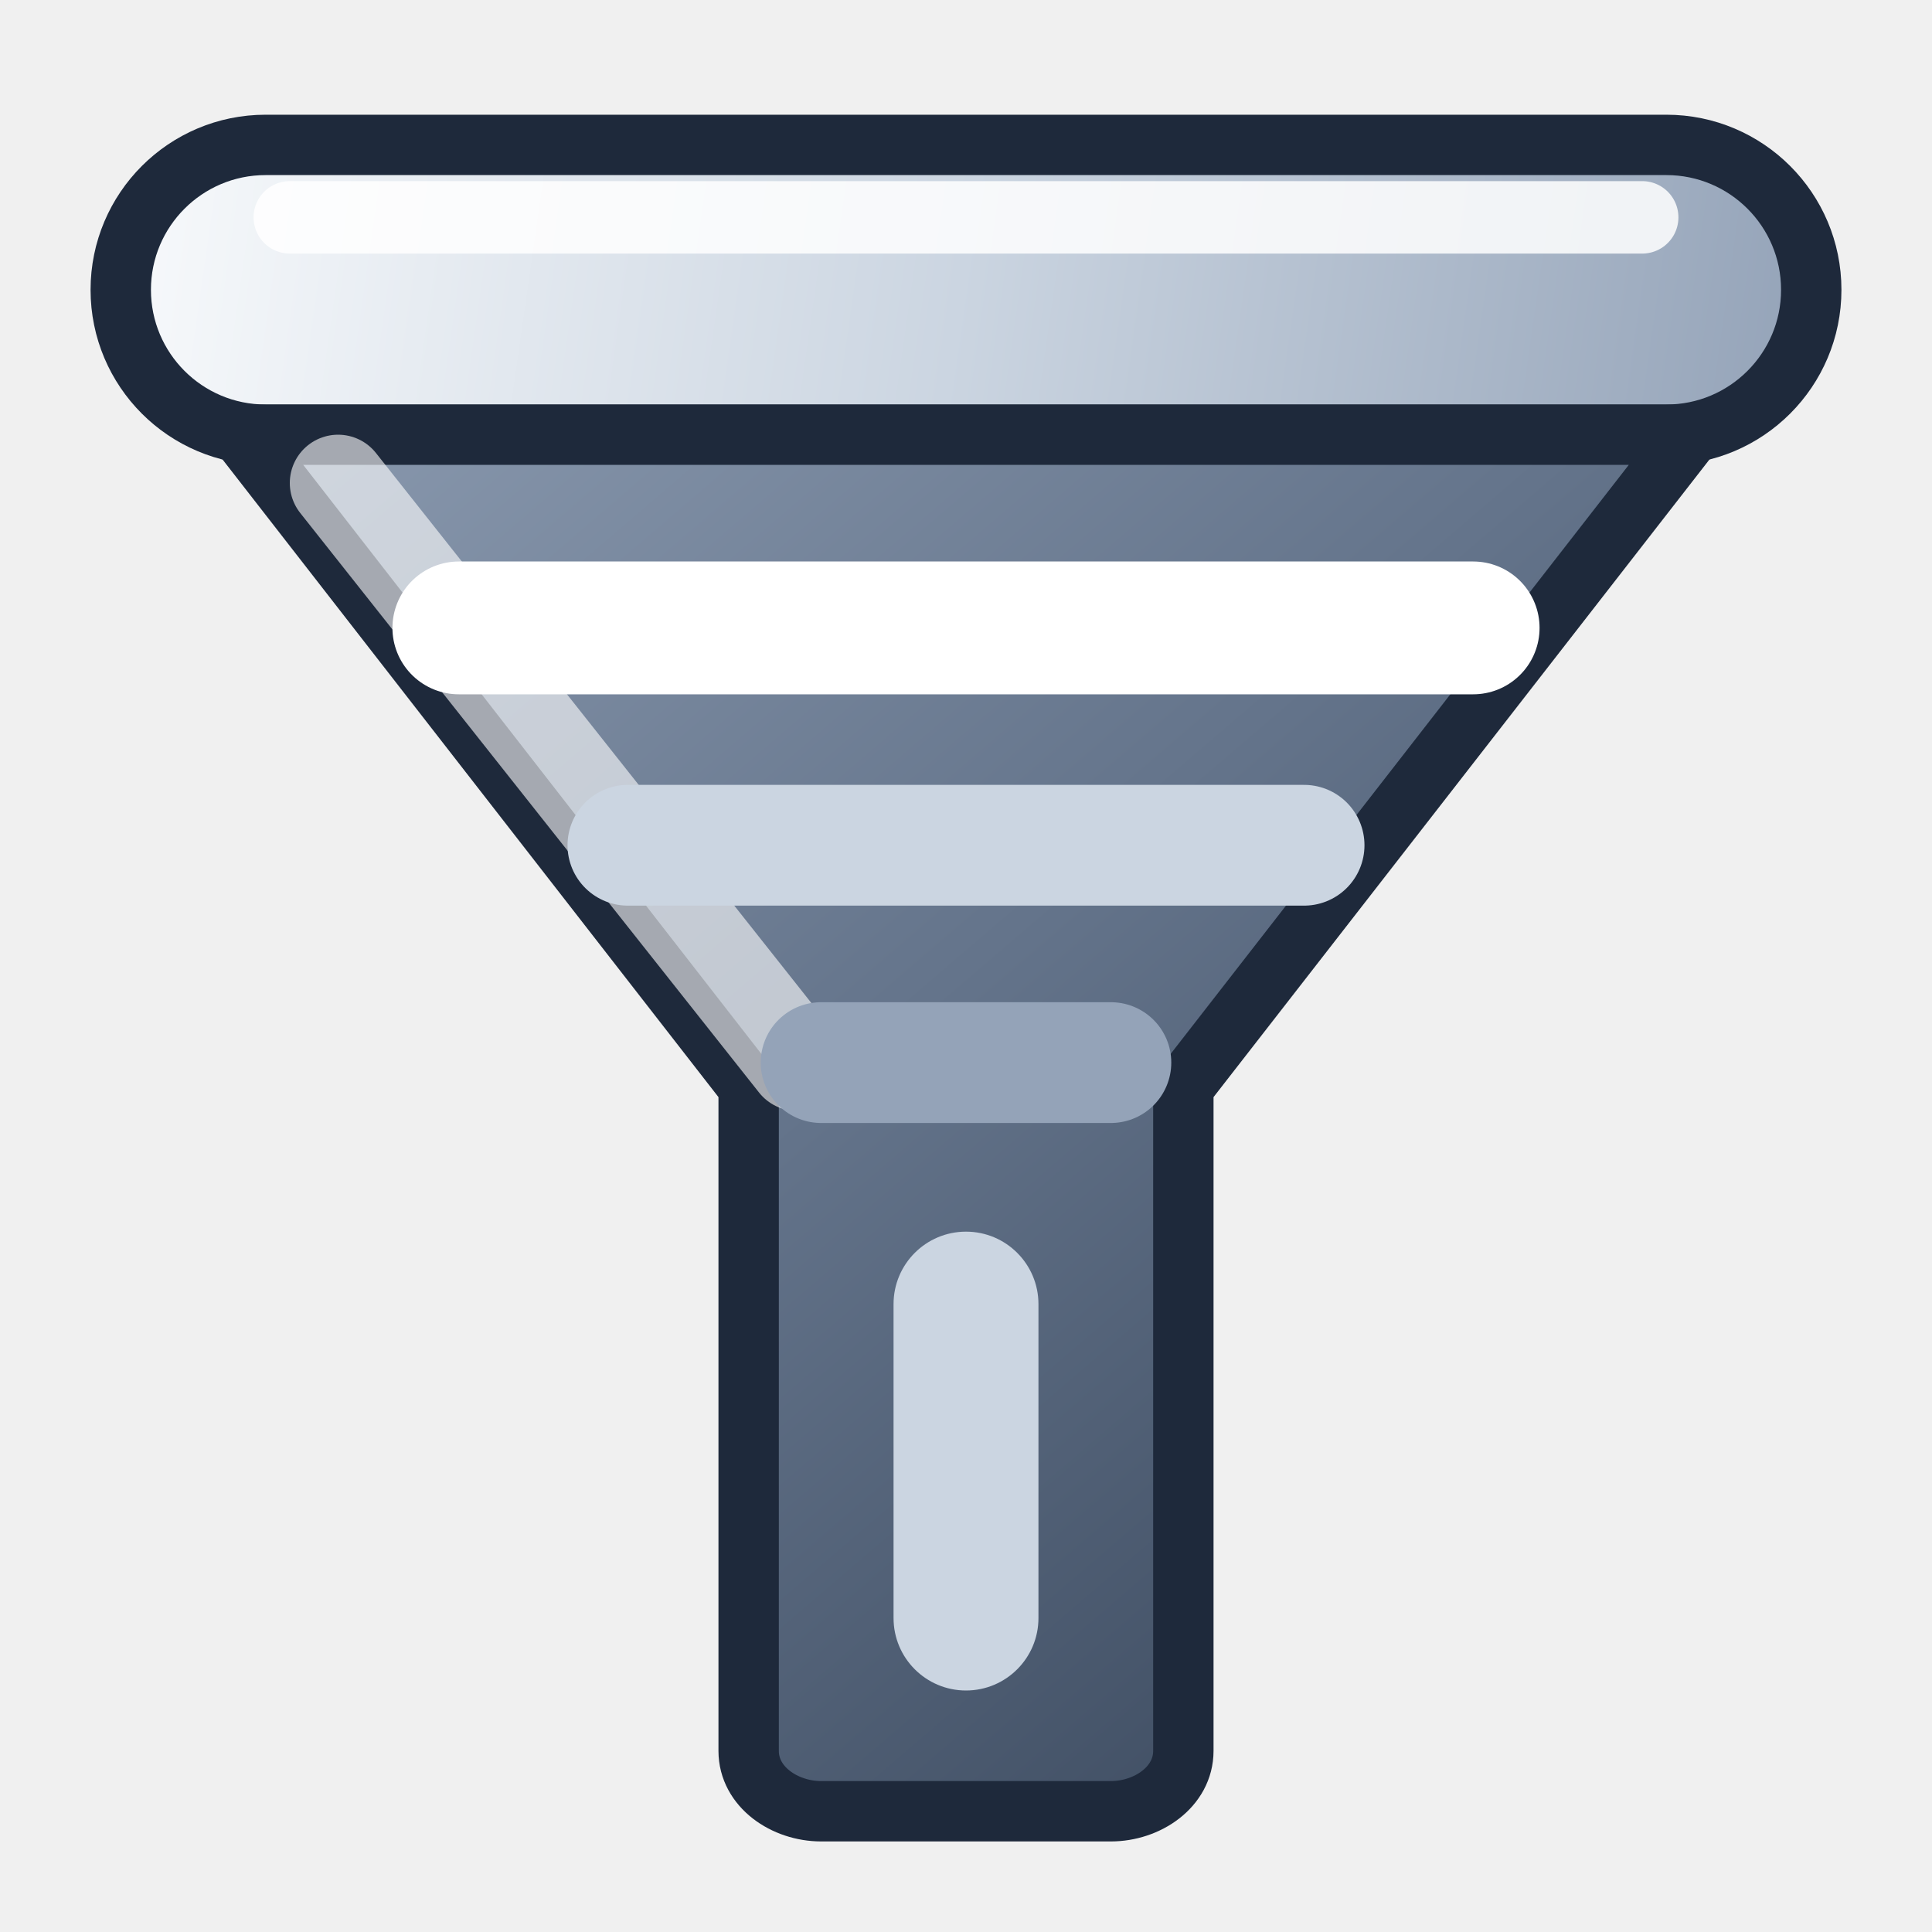
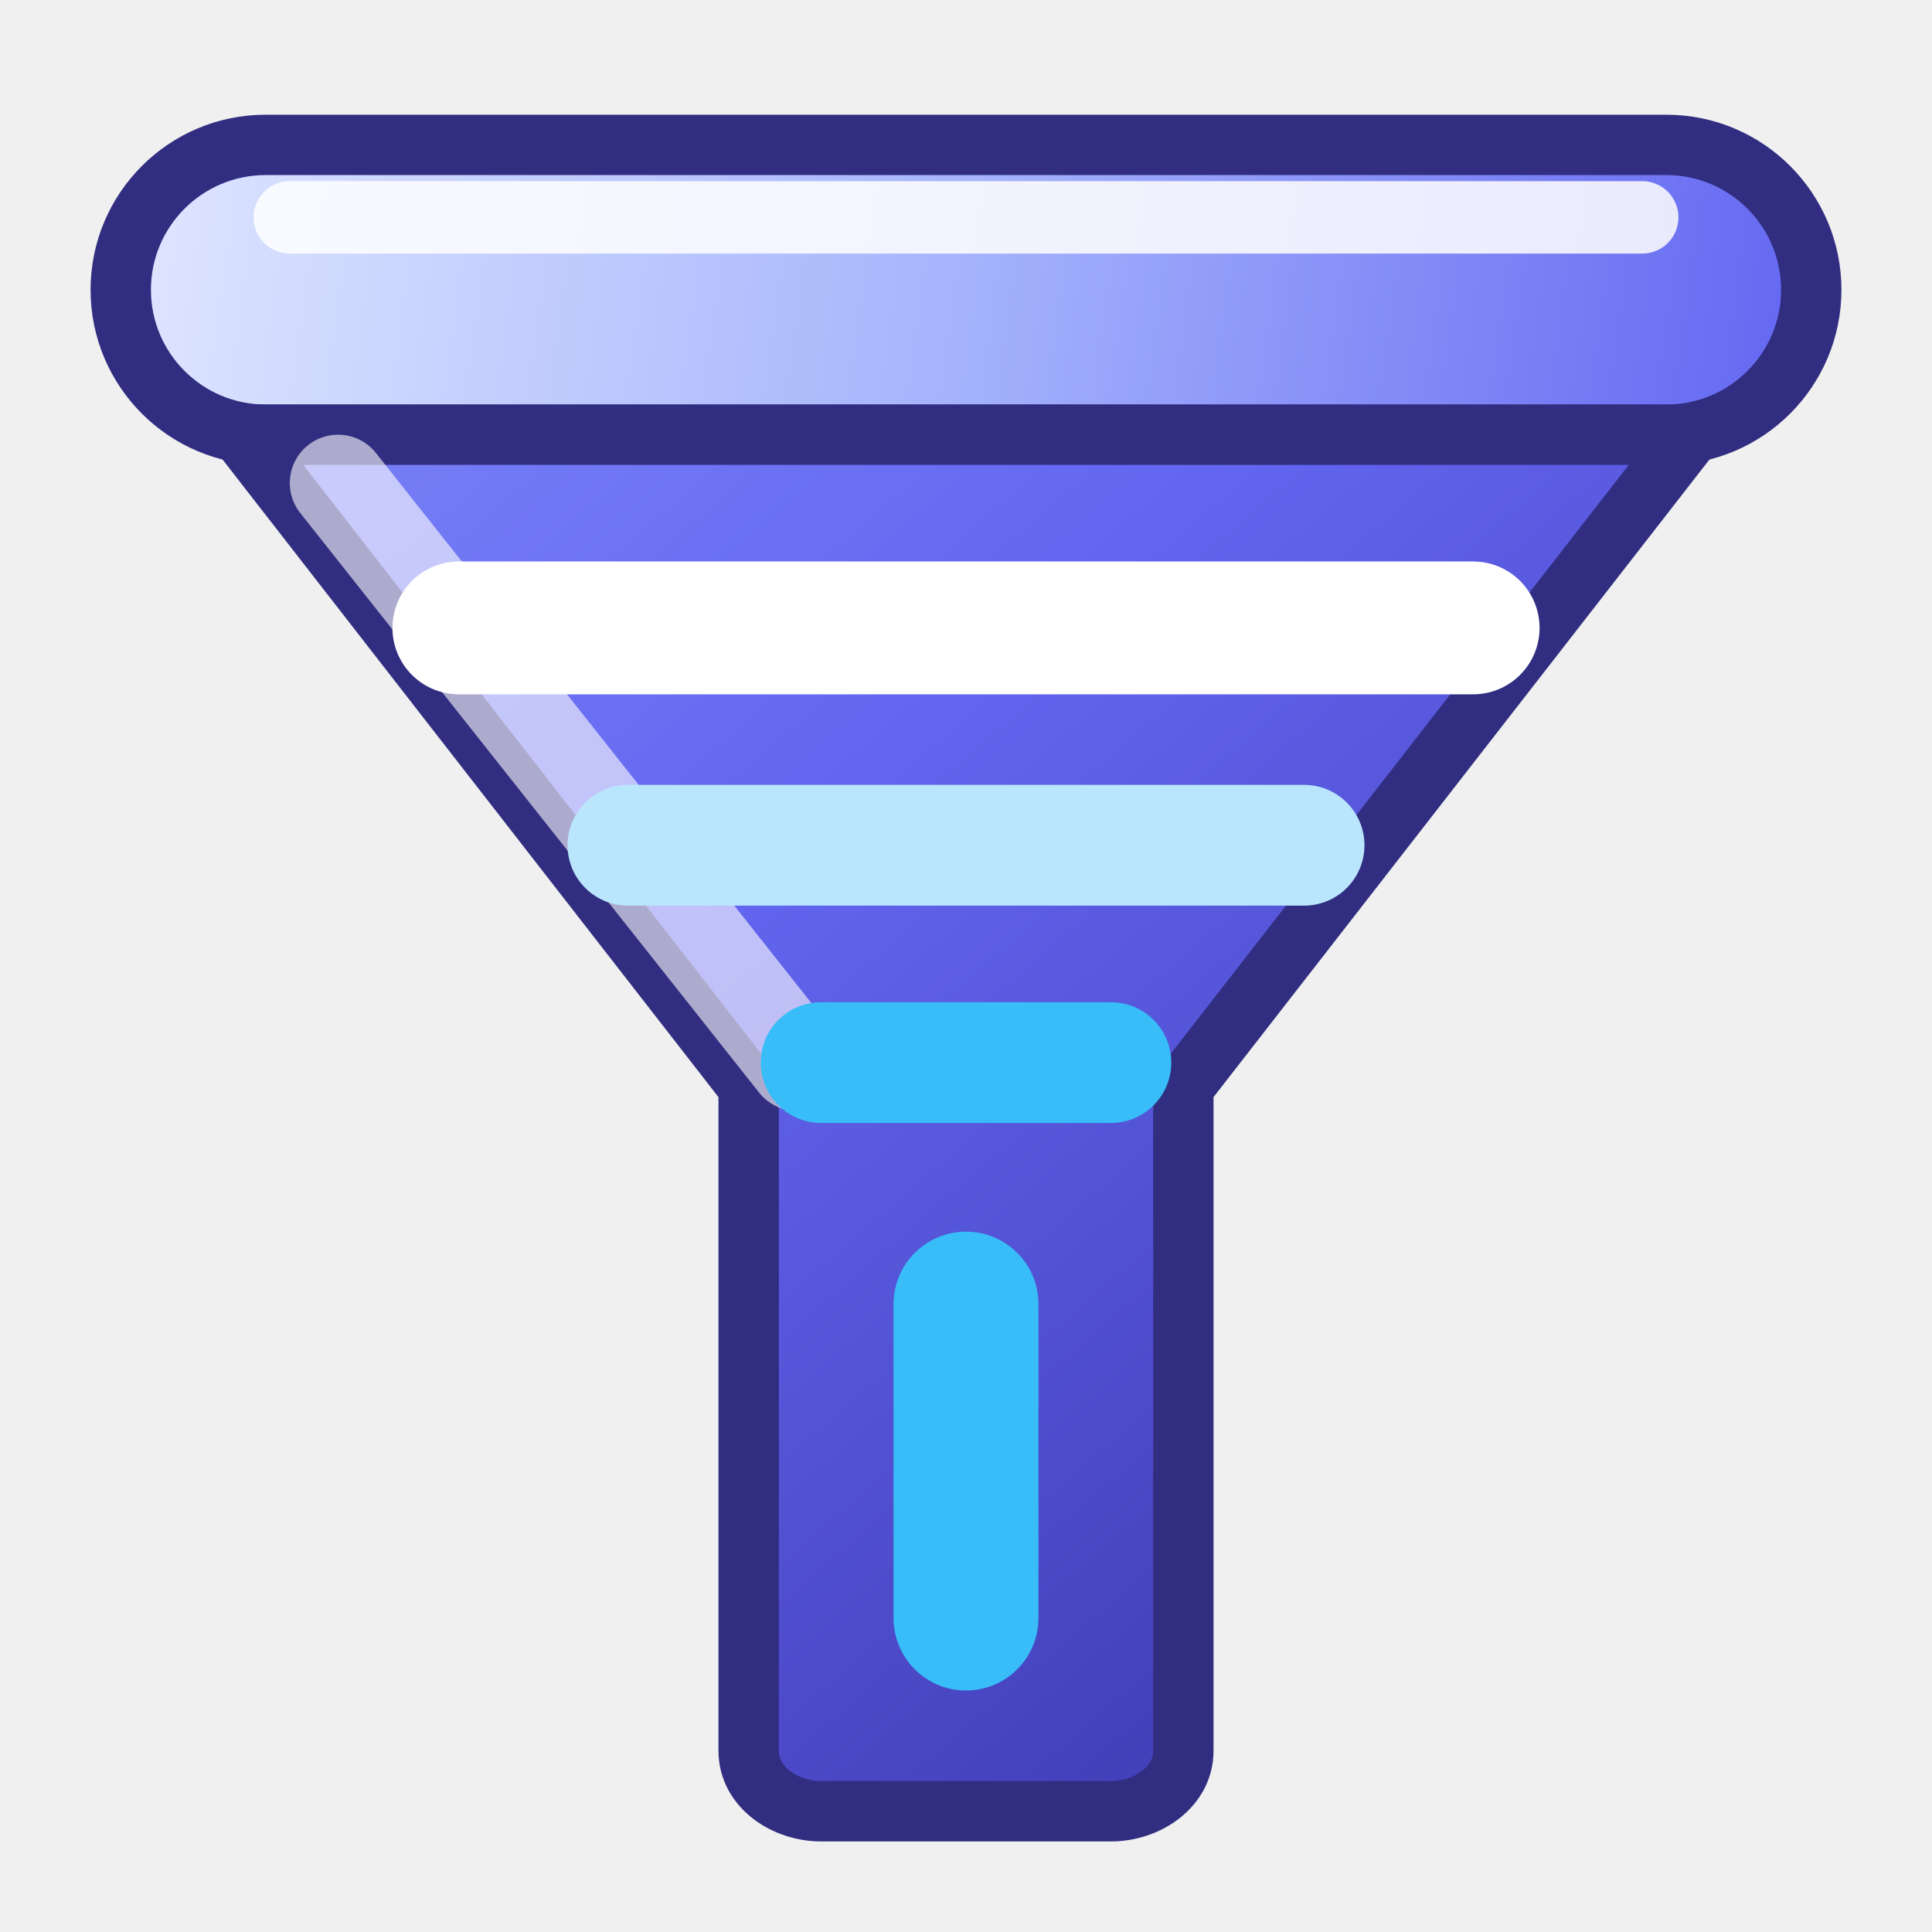
<svg xmlns="http://www.w3.org/2000/svg" width="16" height="16" viewBox="0 0 16 16" fill="none">
  <defs>
-     <linearGradient id="cFltBody" x1="2" y1="1" x2="14" y2="15" gradientUnits="userSpaceOnUse">
-       <stop offset="0%" stop-color="#94a3b8" />
-       <stop offset="50%" stop-color="#64748b" />
-       <stop offset="100%" stop-color="#334155" />
+     <linearGradient id="fbBody" x1="2" y1="1" x2="14" y2="15" gradientUnits="userSpaceOnUse">
+       <stop offset="0%" stop-color="#818cf8" />
+       <stop offset="40%" stop-color="#6366f1" />
+       <stop offset="100%" stop-color="#3730a3" />
    </linearGradient>
-     <linearGradient id="cFltRim" x1="1" y1="1" x2="15" y2="3" gradientUnits="userSpaceOnUse">
-       <stop offset="0%" stop-color="#f8fafc" />
-       <stop offset="50%" stop-color="#cbd5e1" />
-       <stop offset="100%" stop-color="#94a3b8" />
+     <linearGradient id="fbRim" x1="1" y1="1" x2="15" y2="3" gradientUnits="userSpaceOnUse">
+       <stop offset="0%" stop-color="#e0e7ff" />
+       <stop offset="50%" stop-color="#a5b4fc" />
+       <stop offset="100%" stop-color="#6366f1" />
    </linearGradient>
  </defs>
-   <rect x="1.0" y="1.2" width="14.0" height="2.4" rx="1.2" fill="url(#cFltRim)" stroke="#1e293b" stroke-width="0.5" />
+   <rect x="1.0" y="1.2" width="14.0" height="2.4" rx="1.2" fill="url(#fbRim)" stroke="#312e81" stroke-width="0.5" />
  <line x1="2.4" y1="1.8" x2="13.6" y2="1.8" stroke="#ffffff" stroke-width="0.6" stroke-linecap="round" opacity="0.85" />
-   <path d="M2.0 3.6H14.0L9.8 9.0V14.5C9.8 14.8 9.5 15.0 9.2 15.0H6.8C6.5 15.0 6.2 14.8 6.2 14.5V9.0L2.0 3.6Z" fill="url(#cFltBody)" stroke="#1e293b" stroke-width="0.5" stroke-linejoin="round" />
+   <path d="M2.0 3.6H14.0L9.8 9.0V14.5C9.8 14.8 9.5 15.0 9.2 15.0H6.8C6.5 15.0 6.2 14.8 6.2 14.5V9.0L2.0 3.6Z" fill="url(#fbBody)" stroke="#312e81" stroke-width="0.5" stroke-linejoin="round" />
  <line x1="2.8" y1="4.0" x2="6.6" y2="8.8" stroke="#ffffff" stroke-width="0.8" stroke-linecap="round" opacity="0.6" />
  <line x1="3.8" y1="5.2" x2="12.2" y2="5.2" stroke="#ffffff" stroke-width="1.1" stroke-linecap="round" />
-   <line x1="5.2" y1="7.0" x2="10.8" y2="7.0" stroke="#cbd5e1" stroke-width="1.0" stroke-linecap="round" />
-   <line x1="6.8" y1="8.8" x2="9.2" y2="8.8" stroke="#94a3b8" stroke-width="1.0" stroke-linecap="round" />
-   <rect x="7.4" y="10.2" width="1.2" height="3.8" rx="0.6" fill="#cbd5e1" />
+   <line x1="5.2" y1="7.0" x2="10.8" y2="7.0" stroke="#bae6fd" stroke-width="1.0" stroke-linecap="round" />
+   <line x1="6.8" y1="8.8" x2="9.2" y2="8.8" stroke="#38bdf8" stroke-width="1.0" stroke-linecap="round" />
+   <rect x="7.4" y="10.2" width="1.2" height="3.8" rx="0.6" fill="#38bdf8" />
</svg>
